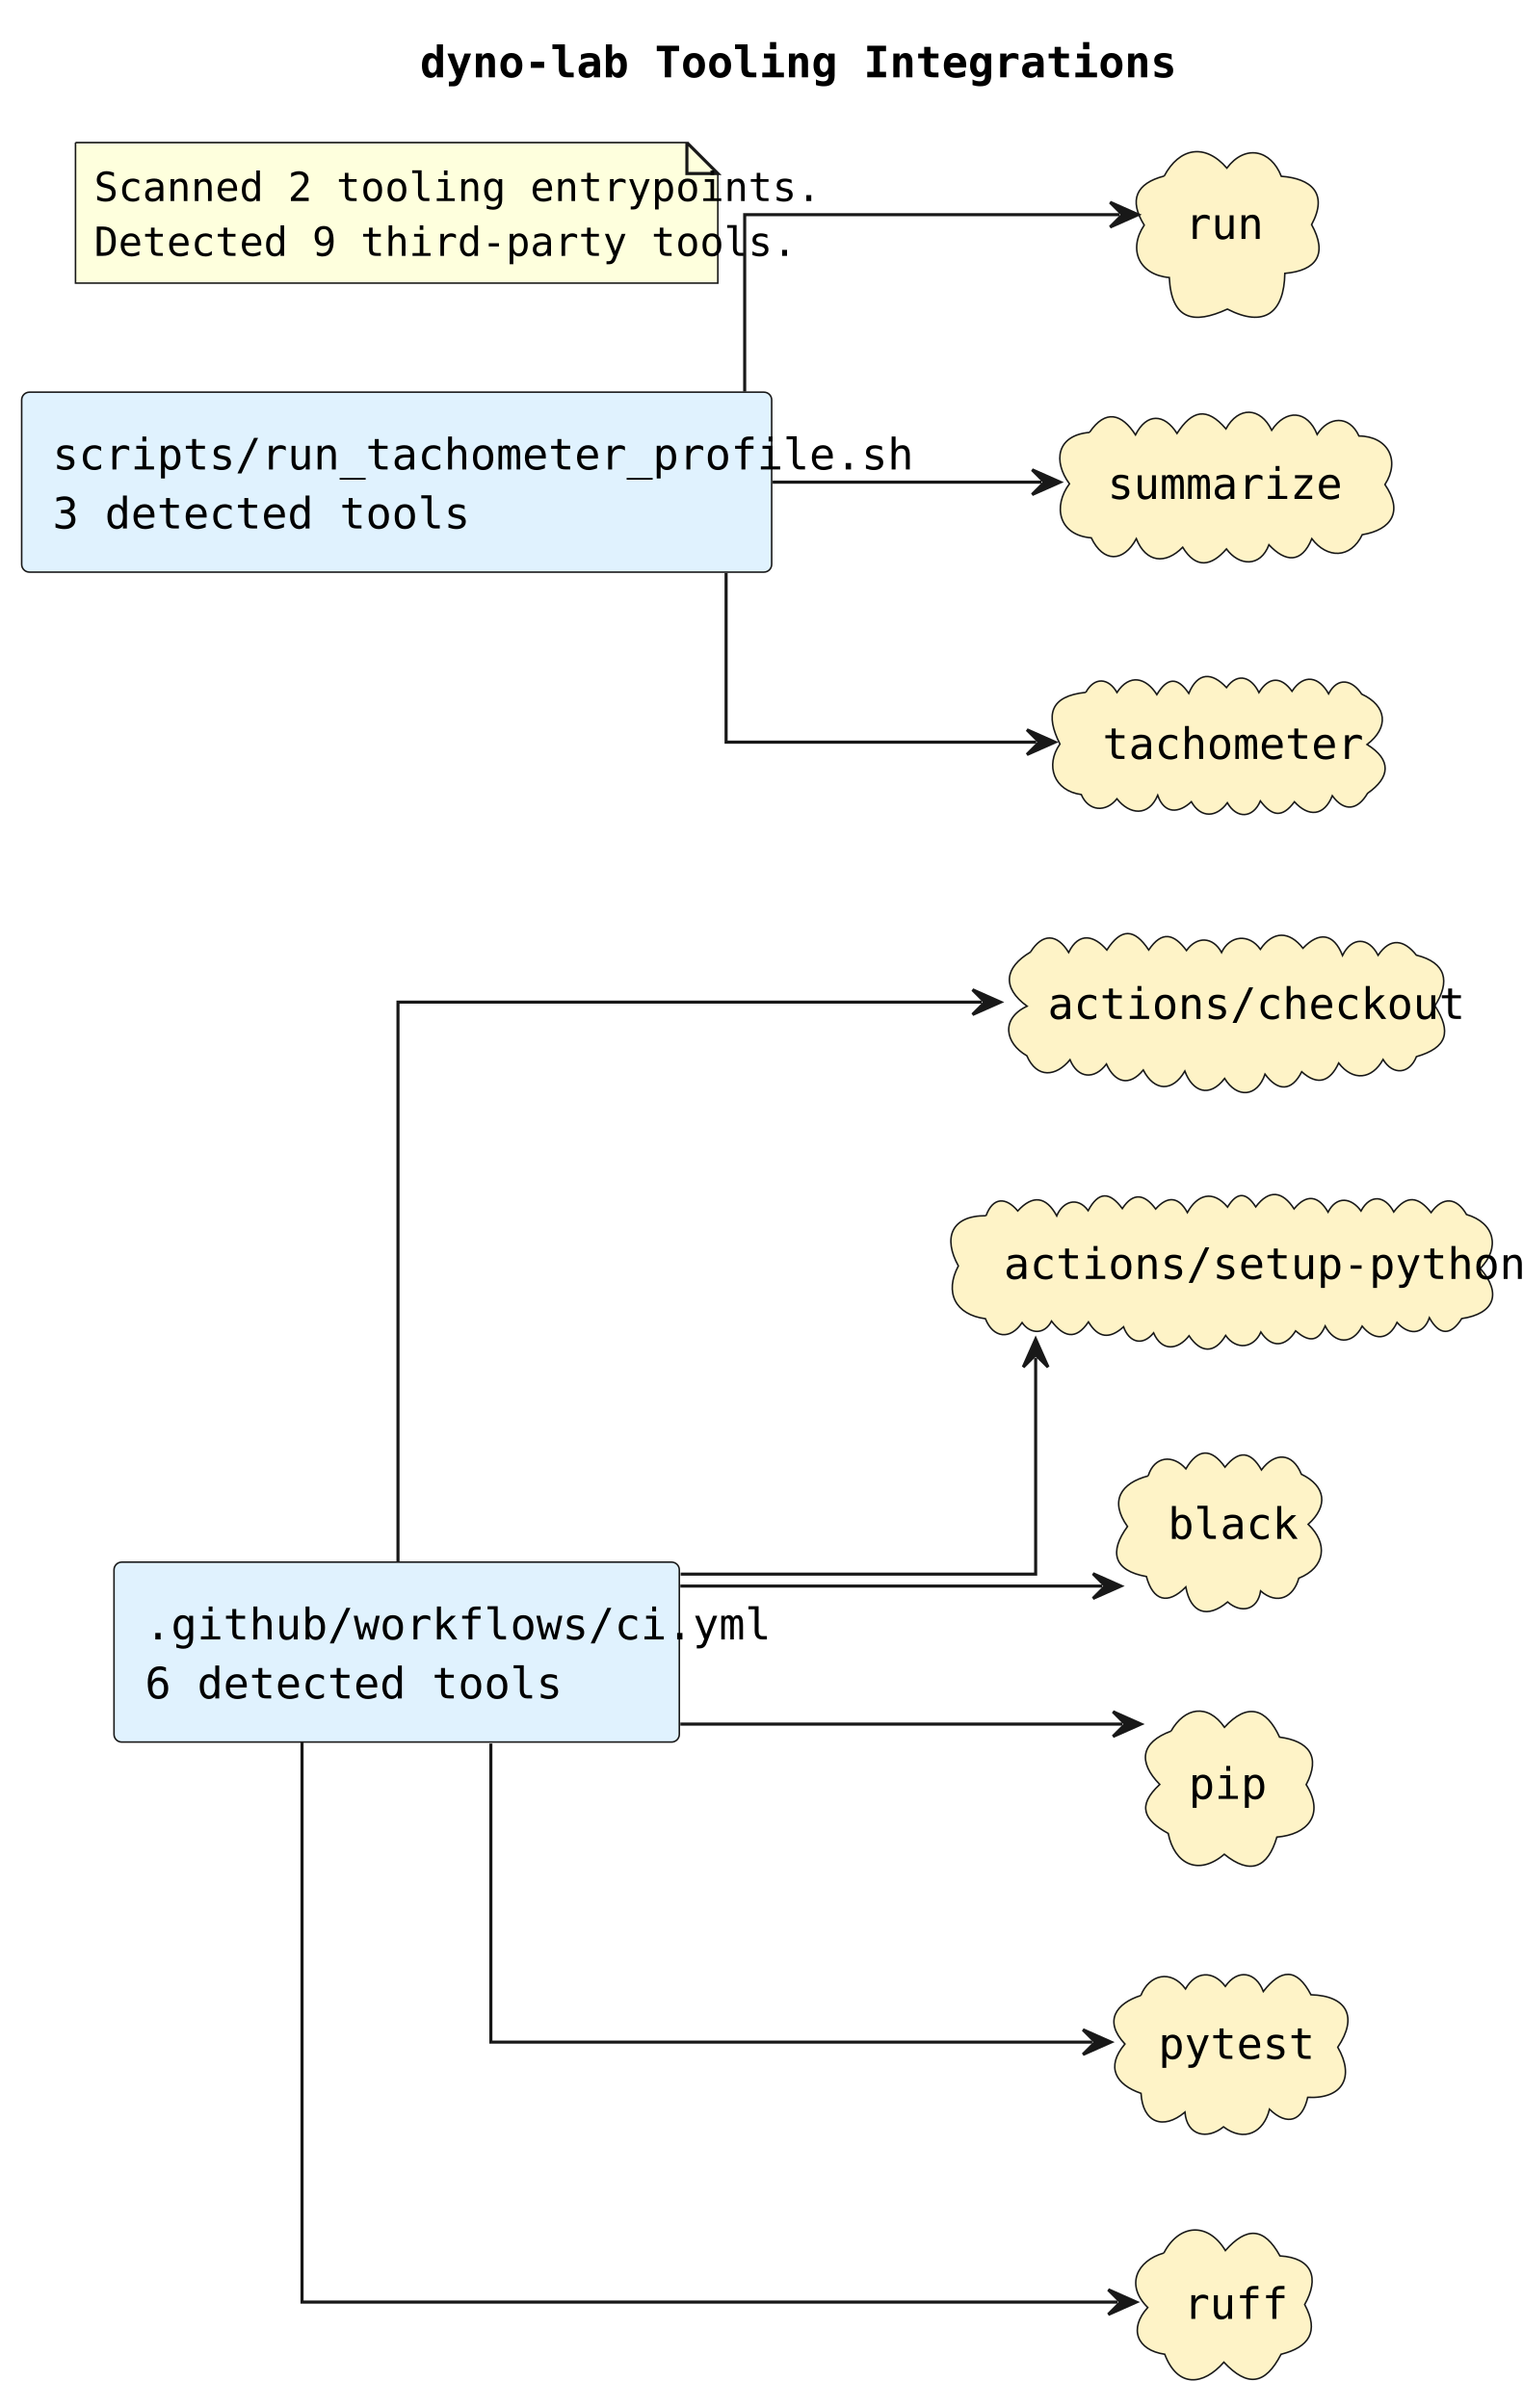
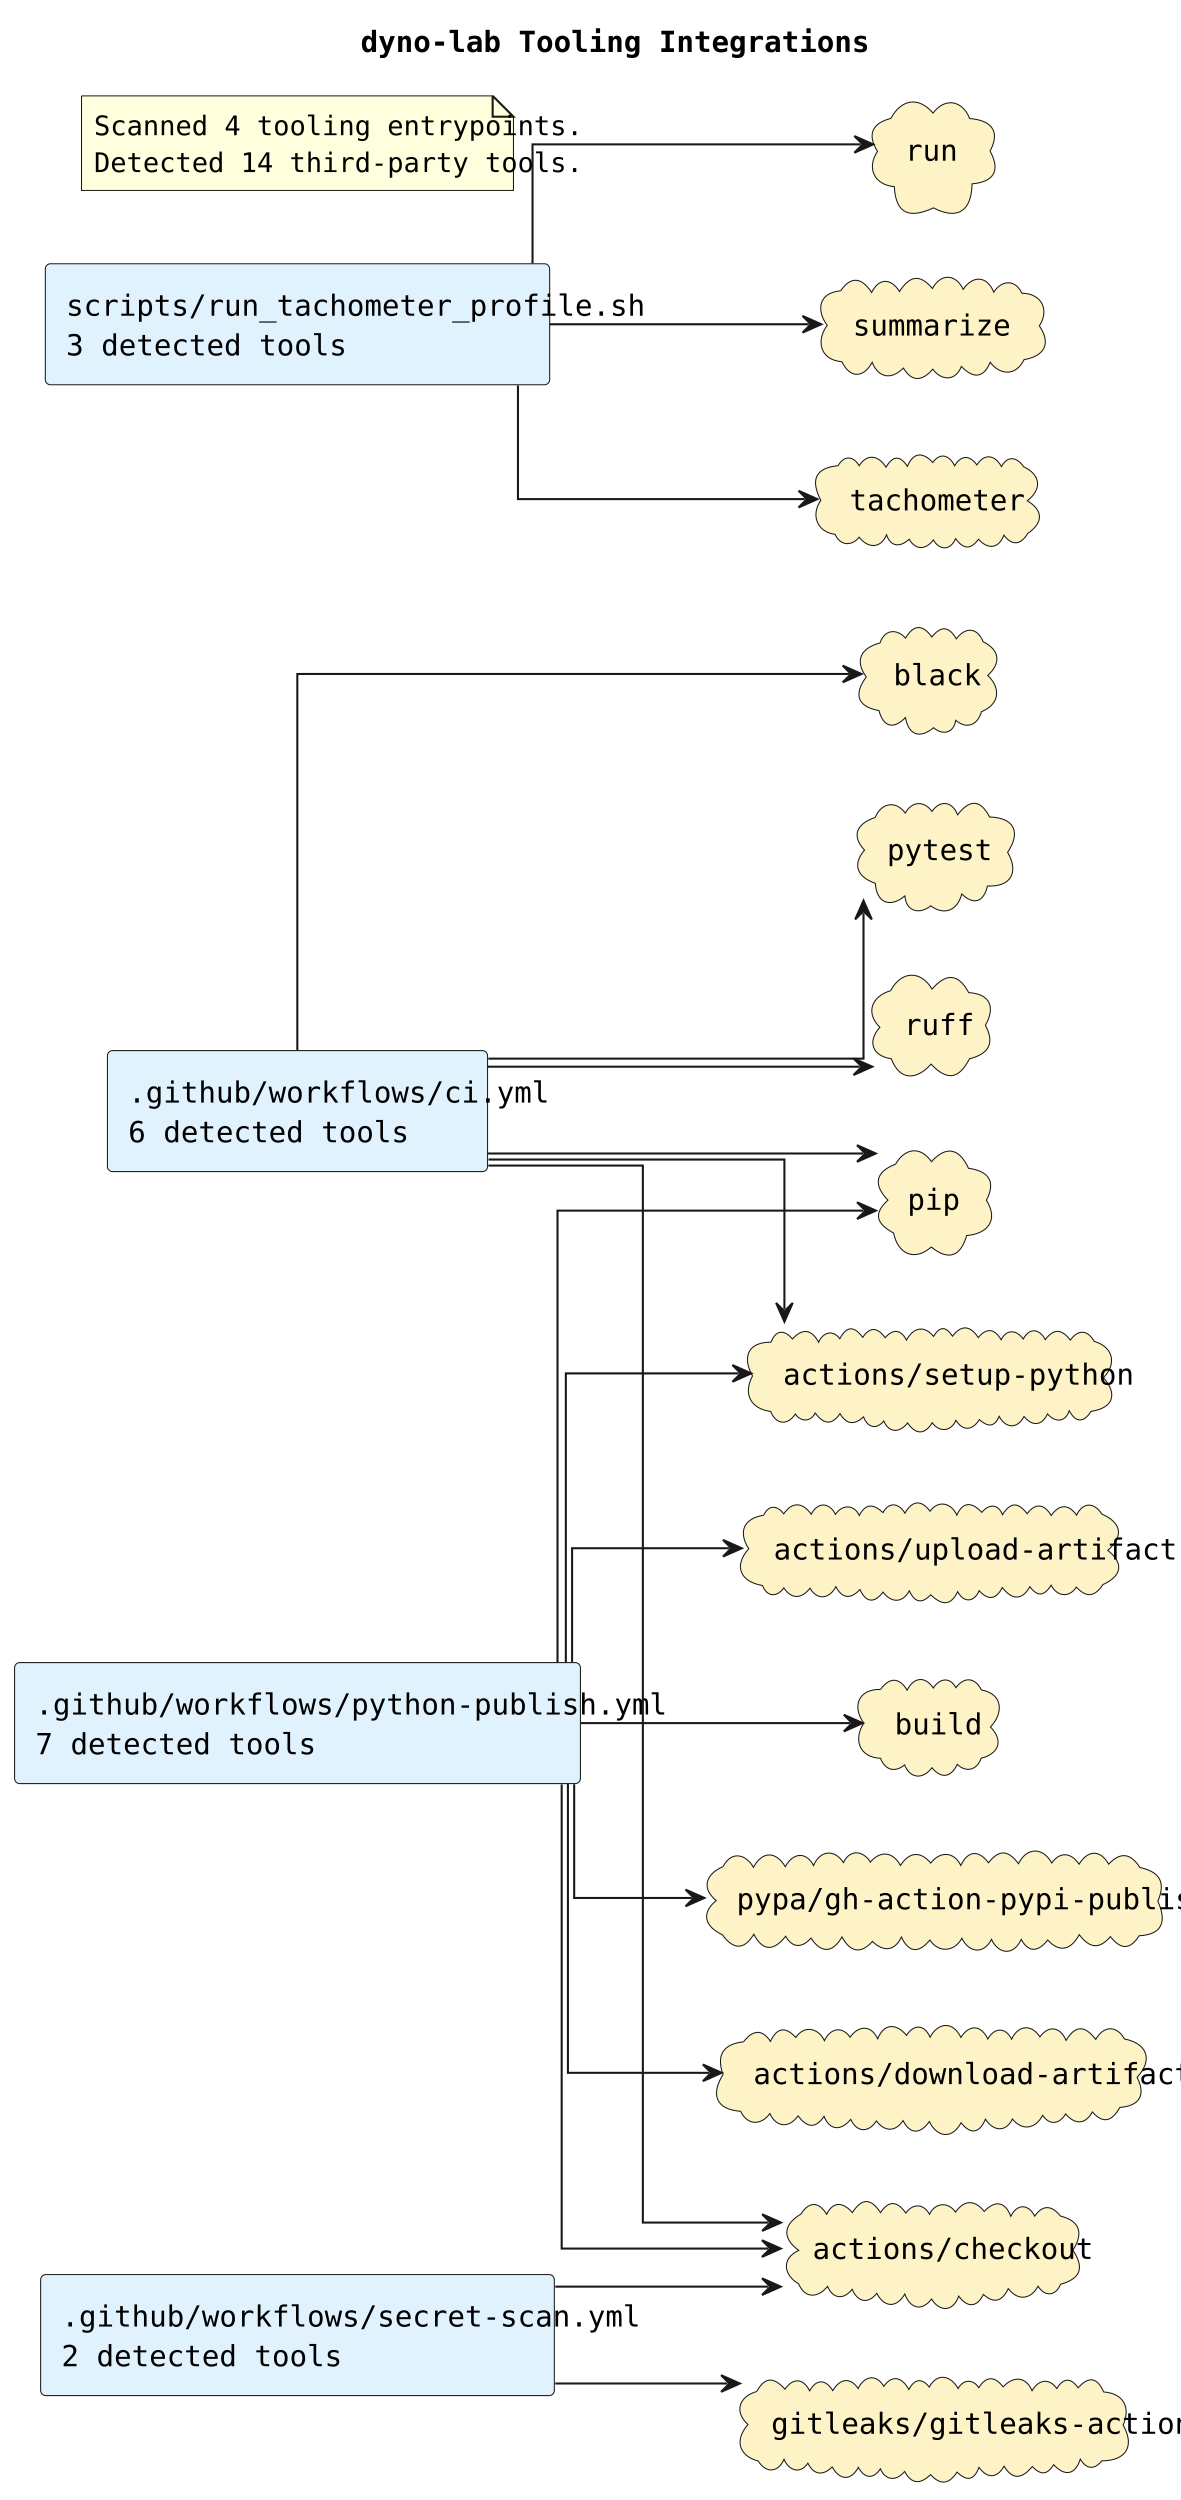
- <svg xmlns="http://www.w3.org/2000/svg" contentStyleType="text/css" data-diagram-type="DESCRIPTION" height="778px" preserveAspectRatio="none" style="width:492px;height:778px;background:#FFFFFF;" version="1.1" viewBox="0 0 492 778" width="492px" zoomAndPan="magnify">
+ <svg xmlns="http://www.w3.org/2000/svg" contentStyleType="text/css" data-diagram-type="DESCRIPTION" height="1201px" preserveAspectRatio="none" style="width:567px;height:1201px;background:#FFFFFF;" version="1.1" viewBox="0 0 567 1201" width="567px" zoomAndPan="magnify">
  <defs />
  <g>
    <g class="title" data-source-line="1">
-       <text fill="#000000" font-family="Monospace" font-size="14" font-weight="bold" lengthAdjust="spacing" textLength="206.846" x="135.702" y="24.966">dyno-lab Tooling Integrations</text>
+       <text fill="#000000" font-family="Monospace" font-size="14" font-weight="bold" lengthAdjust="spacing" textLength="206.846" x="173.239" y="24.966">dyno-lab Tooling Integrations</text>
    </g>
    <g class="entity" data-qualified-name="source_github_workflows_ci_yml" data-source-line="7" id="ent0002">
-       <rect fill="#E0F2FE" height="58.136" rx="2.5" ry="2.5" style="stroke:#181818;stroke-width:0.5;" width="182.623" x="36.83" y="504.708" />
-       <text fill="#000000" font-family="Monospace" font-size="14" lengthAdjust="spacing" textLength="162.623" x="46.83" y="529.674">.github/workflows/ci.yml</text>
-       <text fill="#000000" font-family="Monospace" font-size="14" lengthAdjust="spacing" textLength="105.336" x="46.83" y="548.742">6 detected tools</text>
+       <rect fill="#E0F2FE" height="58.136" rx="2.5" ry="2.5" style="stroke:#181818;stroke-width:0.5;" width="182.623" x="51.6" y="504.708" />
+       <text fill="#000000" font-family="Monospace" font-size="14" lengthAdjust="spacing" textLength="162.623" x="61.6" y="529.674">.github/workflows/ci.yml</text>
+       <text fill="#000000" font-family="Monospace" font-size="14" lengthAdjust="spacing" textLength="105.336" x="61.6" y="548.742">6 detected tools</text>
    </g>
-     <g class="entity" data-qualified-name="source_scripts_run_tachometer_profile_sh" data-source-line="8" id="ent0003">
-       <rect fill="#E0F2FE" height="58.136" rx="2.5" ry="2.5" style="stroke:#181818;stroke-width:0.5;" width="242.291" x="7" y="126.708" />
-       <text fill="#000000" font-family="Monospace" font-size="14" lengthAdjust="spacing" textLength="222.291" x="17" y="151.674">scripts/run_tachometer_profile.sh</text>
-       <text fill="#000000" font-family="Monospace" font-size="14" lengthAdjust="spacing" textLength="105.336" x="17" y="170.742">3 detected tools</text>
+     <g class="entity" data-qualified-name="source_github_workflows_python_publish_yml" data-source-line="8" id="ent0003">
+       <rect fill="#E0F2FE" height="58.136" rx="2.5" ry="2.5" style="stroke:#181818;stroke-width:0.5;" width="271.831" x="7" y="798.708" />
+       <text fill="#000000" font-family="Monospace" font-size="14" lengthAdjust="spacing" textLength="251.831" x="17" y="823.674">.github/workflows/python-publish.yml</text>
+       <text fill="#000000" font-family="Monospace" font-size="14" lengthAdjust="spacing" textLength="105.336" x="17" y="842.742">7 detected tools</text>
    </g>
-     <g class="entity" data-qualified-name="tool_actions_checkout" data-source-line="9" id="ent0004">
-       <path d="M332.902,307.604 C336.754,301.445 341.497,301.585 345.226,307.726 C348.532,300.963 353.533,302.212 357.572,306.939 C362.192,299.791 366.453,299.916 371.094,306.919 C375.369,300.636 379.201,301.624 383.297,307.104 C386.629,302.419 391.842,302.572 394.623,307.738 C397.321,302.08 403.587,301.589 407.164,306.716 C411.244,300.679 416.542,300.738 420.915,306.37 C426.09,300.935 430.851,301.435 433.702,308.709 C436.673,302.584 442.153,302.669 445.192,308.644 C449.16,302.811 453.544,303.568 457.554,308.597 C467.236,311.007 468.546,317.167 463.548,324.955 C468.993,333.412 467.528,338.515 457.585,341.389 C455.337,347.06 449.977,347.531 446.801,342.307 C443.214,348.817 437.052,349.407 432.461,343.464 C429.728,349.366 425.757,350.981 420.527,346.271 C417.246,352.775 412.75,352.599 408.67,347.057 C406.142,354.497 399.624,354.963 395.616,348.441 C390.713,354.839 385.254,352.763 382.767,346.07 C378.831,352.848 372.909,352.692 369.338,345.713 C364.803,351.231 360.115,349.753 357.442,343.786 C353.564,348.903 348.205,348.525 345.661,342.39 C341.2,347.853 334.979,348.589 331.717,341.099 C324.619,337.047 323.218,329.064 331.799,325.093 C323.556,319.065 324.503,312.582 332.902,307.604" fill="#FEF3C7" style="stroke:#181818;stroke-width:0.5;" />
-       <text fill="#000000" font-family="Monospace" font-size="14" lengthAdjust="spacing" textLength="111.916" x="338.47" y="329.204">actions/checkout</text>
+     <g class="entity" data-qualified-name="source_github_workflows_secret_scan_yml" data-source-line="9" id="ent0004">
+       <rect fill="#E0F2FE" height="58.136" rx="2.5" ry="2.5" style="stroke:#181818;stroke-width:0.5;" width="246.785" x="19.52" y="1092.708" />
+       <text fill="#000000" font-family="Monospace" font-size="14" lengthAdjust="spacing" textLength="226.785" x="29.52" y="1117.674">.github/workflows/secret-scan.yml</text>
+       <text fill="#000000" font-family="Monospace" font-size="14" lengthAdjust="spacing" textLength="105.336" x="29.52" y="1136.742">2 detected tools</text>
    </g>
-     <g class="entity" data-qualified-name="tool_actions_setup_python" data-source-line="10" id="ent0005">
-       <path d="M318.539,392.789 C320.752,386.734 324.965,386.672 328.784,391.24 C333.648,385.91 337.987,386.559 341.38,392.836 C343.276,388.246 348.074,386.392 351.53,391.14 C354.889,384.847 358.497,384.954 362.565,390.478 C366.145,384.991 369.883,385.889 373.333,390.615 C377.171,386.274 380.81,386.602 383.586,391.762 C386.761,385.957 391.818,384.305 396.56,389.994 C399.606,385.023 402.544,385.081 405.665,389.924 C409.998,384.181 414.326,384.822 418.055,390.575 C422.098,385.637 425.967,386.301 429.029,391.624 C431.797,386.251 436.56,386.928 439.67,391.25 C442.72,385.606 447.522,386.321 450.252,391.561 C454.477,385.919 458.277,386.602 462.314,391.771 C466.105,386.501 470.557,386.814 473.758,392.394 C482.903,395.096 484.734,403.119 478.214,409.825 C485.249,417.921 482.802,424.459 472.211,426.023 C468.729,431.613 464.951,431.541 461.767,425.75 C459.722,431.625 454.783,431.249 451.316,427.255 C448.569,433.118 443.941,433.269 440.044,428.472 C436.923,434.588 431.173,434.323 428.104,428.42 C425.68,433.986 422.452,433.365 418.553,429.997 C415.399,435.13 410.839,435.766 407.327,430.379 C404.952,435.761 399.292,436.235 395.943,431.472 C392.362,437.496 387.818,437.169 384.131,431.58 C380.556,436.159 375.363,436.848 372.667,430.646 C369.017,435.13 364.712,433.619 362.965,428.686 C358.513,432.716 354.782,432.38 351.628,427.105 C347.492,433.214 343.578,431.91 339.698,426.831 C337.471,431.257 332.842,431.123 330.189,427.323 C326.415,432.999 320.835,432.385 318.336,426.063 C308.599,424.777 305.029,417.61 309.601,408.999 C304.639,400.083 307.167,392.698 318.539,392.789" fill="#FEF3C7" style="stroke:#181818;stroke-width:0.5;" />
-       <text fill="#000000" font-family="Monospace" font-size="14" lengthAdjust="spacing" textLength="140.28" x="324.29" y="413.204">actions/setup-python</text>
+     <g class="entity" data-qualified-name="source_scripts_run_tachometer_profile_sh" data-source-line="10" id="ent0005">
+       <rect fill="#E0F2FE" height="58.136" rx="2.5" ry="2.5" style="stroke:#181818;stroke-width:0.5;" width="242.291" x="21.77" y="126.708" />
+       <text fill="#000000" font-family="Monospace" font-size="14" lengthAdjust="spacing" textLength="222.291" x="31.77" y="151.674">scripts/run_tachometer_profile.sh</text>
+       <text fill="#000000" font-family="Monospace" font-size="14" lengthAdjust="spacing" textLength="105.336" x="31.77" y="170.742">3 detected tools</text>
    </g>
-     <g class="entity" data-qualified-name="tool_black" data-source-line="11" id="ent0006">
-       <path d="M370.911,476.853 C372.933,470.359 378.978,469.839 383.107,474.561 C386.978,467.936 391.305,467.791 395.732,474.014 C400.142,468.519 403.992,468.736 407.516,474.909 C411.761,469.15 417.554,469.194 420.409,476.302 C428.402,480.163 429.123,486.665 422.6,492.491 C429.112,498.608 428.231,506.419 419.582,509.909 C417.855,516.146 412.596,518.65 407.245,514.025 C406.249,520.283 400.937,521.389 396.584,517.581 C390.039,523.067 384.623,521.19 383.071,512.74 C377.276,518.641 372.473,517.253 370.344,509.358 C359.724,507.483 358.238,501.366 364.235,493.206 C358.318,484.88 362.111,479.171 370.911,476.853" fill="#FEF3C7" style="stroke:#181818;stroke-width:0.5;" />
-       <text fill="#000000" font-family="Monospace" font-size="14" lengthAdjust="spacing" textLength="34.272" x="377.29" y="497.204">black</text>
+     <g class="entity" data-qualified-name="tool_actions_checkout" data-source-line="11" id="ent0006">
+       <path d="M384.802,1063.604 C388.654,1057.445 393.397,1057.585 397.126,1063.726 C400.432,1056.963 405.433,1058.212 409.472,1062.939 C414.092,1055.791 418.353,1055.916 422.994,1062.919 C427.269,1056.636 431.101,1057.624 435.197,1063.104 C438.529,1058.419 443.742,1058.572 446.523,1063.738 C449.221,1058.081 455.487,1057.589 459.065,1062.716 C463.144,1056.679 468.442,1056.738 472.815,1062.37 C477.99,1056.935 482.751,1057.435 485.602,1064.708 C488.573,1058.584 494.053,1058.669 497.091,1064.644 C501.06,1058.811 505.444,1059.568 509.454,1064.597 C519.136,1067.007 520.446,1073.167 515.448,1080.955 C520.893,1089.412 519.428,1094.515 509.485,1097.389 C507.237,1103.06 501.877,1103.531 498.701,1098.307 C495.114,1104.818 488.952,1105.407 484.361,1099.464 C481.628,1105.366 477.657,1106.982 472.427,1102.271 C469.146,1108.775 464.65,1108.599 460.57,1103.057 C458.042,1110.496 451.524,1110.963 447.516,1104.441 C442.613,1110.839 437.154,1108.763 434.666,1102.07 C430.731,1108.848 424.809,1108.692 421.238,1101.713 C416.703,1107.232 412.015,1105.753 409.341,1099.785 C405.464,1104.903 400.105,1104.525 397.561,1098.39 C393.101,1103.853 386.879,1104.589 383.617,1097.099 C376.519,1093.047 375.118,1085.064 383.699,1081.093 C375.456,1075.064 376.404,1068.582 384.802,1063.604" fill="#FEF3C7" style="stroke:#181818;stroke-width:0.5;" />
+       <text fill="#000000" font-family="Monospace" font-size="14" lengthAdjust="spacing" textLength="111.916" x="390.37" y="1085.204">actions/checkout</text>
    </g>
-     <g class="entity" data-qualified-name="tool_pip" data-source-line="12" id="ent0007">
-       <path d="M378.301,559.307 C382.646,551.679 390.111,550.216 395.565,558.069 C402.973,549.955 409.082,551.902 413.37,561.249 C422.742,562.501 426.802,567.394 421.967,576.601 C428.058,586.328 422.384,592.752 412.496,593.55 C409.586,603.525 403.895,605.893 395.513,599.087 C387.197,606.2 379.383,602.297 377.395,592.362 C369.582,588.083 367.15,583.461 374.659,576.534 C367.591,569.316 368.476,562.953 378.301,559.307" fill="#FEF3C7" style="stroke:#181818;stroke-width:0.5;" />
-       <text fill="#000000" font-family="Monospace" font-size="14" lengthAdjust="spacing" textLength="20.832" x="384.01" y="581.204">pip</text>
+     <g class="entity" data-qualified-name="tool_actions_download_artifact" data-source-line="12" id="ent0007">
+       <path d="M357.185,980.92 C361.135,975.625 365.953,974.166 370.104,980.7 C373.291,973.995 377.211,973.361 382.305,978.781 C386.513,972.595 393.211,974.37 396.059,980.321 C398.657,974.711 404.249,972.861 408.378,978.669 C412.362,973.058 418.387,972.536 421.659,979.427 C424.722,971.628 430.874,972.123 435.505,977.819 C439.01,972.141 444.181,972.59 446.795,978.674 C450.663,971.491 457.826,970.811 461.603,978.763 C465.763,972.389 471.178,972.674 474.564,979.522 C477.652,973.985 483.005,973.683 485.988,979.626 C489.072,972.939 495.425,972.125 499.58,978.513 C503.947,972.565 509.444,973.855 512.148,980.212 C516.746,972.554 521.312,973.14 526.393,979.729 C529.993,973.281 536.362,972.655 540.173,979.511 C551.147,981.698 554.057,989.546 546.258,997.933 C550.634,1006.573 547.4,1011.651 537.99,1012.425 C534.454,1018.595 530.324,1020.862 524.763,1014.576 C521.289,1020.889 516.258,1020.632 511.943,1015.519 C509.15,1020.368 504.27,1021.265 500.863,1016.203 C497.569,1022.645 491.19,1023.926 486.369,1017.991 C482.953,1024.889 476.885,1023.518 473.412,1018.051 C470.582,1024.807 466.387,1025.658 461.698,1019.774 C457.343,1027.919 450.208,1026.858 446.436,1019.21 C442.388,1025.031 437.407,1025.787 433.837,1018.743 C430.037,1024.398 424.949,1024.048 421.003,1018.916 C417.322,1024.654 411.619,1024.542 408.697,1018.146 C404.265,1023.469 398.901,1023.923 395.852,1016.727 C391.544,1023.105 387.441,1021.825 383.38,1016.465 C379.128,1022.457 373.04,1022.179 369.837,1015.356 C365.698,1021.152 358.969,1021.112 355.806,1014.271 C343.718,1013.368 341.435,1006.103 347.351,996.59 C344.011,987.378 347.396,981.892 357.185,980.92" fill="#FEF3C7" style="stroke:#181818;stroke-width:0.5;" />
+       <text fill="#000000" font-family="Monospace" font-size="14" lengthAdjust="spacing" textLength="168.811" x="361.92" y="1001.204">actions/download-artifact</text>
    </g>
-     <g class="entity" data-qualified-name="tool_pytest" data-source-line="13" id="ent0008">
-       <path d="M368.549,644.723 C371.264,637.845 378.322,636.241 382.987,642.596 C386.216,636.806 391.904,636.565 395.842,641.767 C399.869,635.997 405.73,637.077 408.119,643.426 C413.807,636.082 418.926,635.697 423.504,644.484 C435.288,644.815 438.722,651.734 432.161,661.434 C437.685,671.005 433.835,678.185 422.459,677.636 C420.753,685.277 415.929,687.086 410.108,681.468 C408.281,689.068 401.925,692.192 395.257,687.162 C390.072,691.384 383.432,690.144 382.795,682.419 C375.697,688.378 369.133,685.722 368.611,676.34 C360.503,673.546 357.068,667.894 363.407,660.388 C356.408,652.929 360.581,647.269 368.549,644.723" fill="#FEF3C7" style="stroke:#181818;stroke-width:0.5;" />
-       <text fill="#000000" font-family="Monospace" font-size="14" lengthAdjust="spacing" textLength="40.46" x="374.2" y="665.204">pytest</text>
+     <g class="entity" data-qualified-name="tool_actions_setup_python" data-source-line="13" id="ent0008">
+       <path d="M370.439,644.789 C372.652,638.734 376.865,638.672 380.684,643.24 C385.548,637.91 389.887,638.559 393.28,644.836 C395.176,640.246 399.974,638.392 403.43,643.14 C406.789,636.847 410.397,636.954 414.465,642.478 C418.045,636.991 421.783,637.889 425.233,642.615 C429.071,638.274 432.71,638.602 435.486,643.762 C438.661,637.957 443.718,636.304 448.46,641.994 C451.506,637.023 454.444,637.081 457.565,641.924 C461.898,636.181 466.226,636.822 469.955,642.575 C473.998,637.637 477.867,638.301 480.929,643.624 C483.697,638.251 488.461,638.928 491.57,643.25 C494.62,637.606 499.422,638.321 502.152,643.561 C506.377,637.919 510.177,638.602 514.214,643.771 C518.005,638.501 522.457,638.814 525.658,644.394 C534.803,647.096 536.634,655.119 530.114,661.825 C537.149,669.921 534.702,676.459 524.111,678.023 C520.629,683.614 516.851,683.541 513.667,677.75 C511.622,683.625 506.683,683.249 503.216,679.255 C500.469,685.118 495.841,685.269 491.944,680.472 C488.823,686.588 483.073,686.323 480.004,680.42 C477.58,685.986 474.352,685.365 470.453,681.997 C467.299,687.13 462.738,687.766 459.227,682.379 C456.852,687.761 451.192,688.235 447.843,683.472 C444.262,689.496 439.718,689.169 436.031,683.58 C432.456,688.159 427.264,688.847 424.567,682.646 C420.917,687.13 416.612,685.619 414.865,680.686 C410.413,684.716 406.682,684.38 403.528,679.105 C399.392,685.213 395.478,683.91 391.598,678.831 C389.371,683.256 384.742,683.123 382.089,679.323 C378.315,684.999 372.735,684.385 370.236,678.063 C360.499,676.777 356.929,669.61 361.501,660.999 C356.538,652.083 359.067,644.698 370.439,644.789" fill="#FEF3C7" style="stroke:#181818;stroke-width:0.5;" />
+       <text fill="#000000" font-family="Monospace" font-size="14" lengthAdjust="spacing" textLength="140.28" x="376.19" y="665.204">actions/setup-python</text>
    </g>
-     <g class="entity" data-qualified-name="tool_ruff" data-source-line="14" id="ent0009">
-       <path d="M375.983,727.925 C380.853,718.526 390.236,717.794 395.856,727.13 C402.665,719.437 408.346,719.471 413.485,728.854 C424.041,729.503 426.292,736.097 421.476,744.564 C426.253,753.394 422.85,758.359 413.844,760.647 C408.701,770.602 403.011,771.306 395.373,763.199 C388.724,770.788 380.438,771.587 376.272,760.64 C367.268,759.332 364.546,752.374 370.789,745.532 C363.469,738.301 367.235,730.416 375.983,727.925" fill="#FEF3C7" style="stroke:#181818;stroke-width:0.5;" />
-       <text fill="#000000" font-family="Monospace" font-size="14" lengthAdjust="spacing" textLength="24.066" x="382.4" y="749.204">ruff</text>
+     <g class="entity" data-qualified-name="tool_actions_upload_artifact" data-source-line="14" id="ent0009">
+       <path d="M366.879,727.926 C369.321,722.657 373.442,723.195 376.537,727.249 C380.626,721.098 385.82,721.821 389.705,727.476 C392.671,721.497 398.407,721.542 401.344,727.504 C404.445,722.825 410.167,722.471 412.798,728.031 C415.948,721.956 419.78,722.523 424.173,726.643 C427.22,721.137 431.977,722.227 434.735,726.942 C438.139,720.924 442.438,720.19 446.788,725.976 C450.981,720.312 457.144,722.154 459.665,727.869 C462.77,720.836 467.289,721.864 471.697,726.529 C474.922,722.529 479.442,722.196 481.584,727.659 C485.486,721.524 489.082,721.482 493.44,727.203 C497.392,721.731 501.836,722.554 504.986,728.047 C508.785,722.638 513.217,722.328 517.184,727.858 C520.292,721.467 525.678,721.628 529.309,727.333 C538.679,731.482 540.061,737.792 532.188,744.785 C540.221,751.287 538.733,757.154 529.841,761.241 C525.923,767.105 522.086,767.765 517.08,762.489 C513.474,767.83 507.749,766.917 504.976,761.548 C501.785,766.529 498.643,767.431 494.739,762.267 C490.78,769.358 485.823,768.297 481.502,762.643 C478.604,768.405 474.765,769.024 470.399,764.179 C467.997,769.797 463.008,770.143 460.077,764.671 C456.465,772.03 452.099,770.872 447.11,766.148 C442.604,770.8 439.461,769.708 436.816,764.253 C433.448,770.339 428.117,770.022 424.213,764.854 C420.063,770.35 415.981,769.964 413.133,763.635 C408.685,768.221 404.767,768.223 401.557,762.274 C398.519,767.951 392.817,769.181 389.106,762.979 C385.156,768.083 380.334,768.501 376.532,762.806 C373.382,767.469 368.34,767.226 366.314,761.681 C355.824,759.947 352.137,752.516 359.693,744.018 C354.52,735.912 357.24,729.416 366.879,727.926" fill="#FEF3C7" style="stroke:#181818;stroke-width:0.5;" />
+       <text fill="#000000" font-family="Monospace" font-size="14" lengthAdjust="spacing" textLength="149.337" x="371.66" y="749.204">actions/upload-artifact</text>
    </g>
-     <g class="entity" data-qualified-name="tool_run" data-source-line="15" id="ent0010">
-       <path d="M376.1,56.871 C380.972,47.729 389.275,46.13 396.335,54.314 C402.199,46.55 410.524,48.288 413.923,56.953 C423.512,57.661 429.202,62.414 423.714,72.574 C428.949,82.02 425.447,87.44 415.073,88.323 C414.835,101.047 408.503,106.042 396.51,99.871 C385.603,104.904 378.441,103.418 377.74,89.67 C368.079,88.836 364.291,80.744 369.644,72.733 C364.589,64.606 367.005,59.238 376.1,56.871" fill="#FEF3C7" style="stroke:#181818;stroke-width:0.5;" />
-       <text fill="#000000" font-family="Monospace" font-size="14" lengthAdjust="spacing" textLength="23.086" x="382.89" y="77.204">run</text>
+     <g class="entity" data-qualified-name="tool_black" data-source-line="15" id="ent0010">
+       <path d="M422.811,308.853 C424.833,302.359 430.877,301.839 435.007,306.561 C438.878,299.936 443.205,299.791 447.632,306.014 C452.042,300.519 455.892,300.736 459.416,306.909 C463.661,301.15 469.454,301.194 472.309,308.302 C480.302,312.163 481.023,318.665 474.5,324.491 C481.012,330.608 480.131,338.419 471.482,341.909 C469.755,348.146 464.496,350.651 459.145,346.025 C458.149,352.283 452.837,353.389 448.484,349.581 C441.939,355.067 436.524,353.19 434.971,344.74 C429.176,350.641 424.373,349.253 422.244,341.358 C411.623,339.483 410.138,333.366 416.135,325.206 C410.218,316.88 414.011,311.171 422.811,308.853" fill="#FEF3C7" style="stroke:#181818;stroke-width:0.5;" />
+       <text fill="#000000" font-family="Monospace" font-size="14" lengthAdjust="spacing" textLength="34.272" x="429.19" y="329.204">black</text>
    </g>
-     <g class="entity" data-qualified-name="tool_summarize" data-source-line="16" id="ent0011">
-       <path d="M351.966,139.708 C357.161,132.088 362.398,133.662 366.825,140.496 C370.442,133.345 376.149,133.579 380.23,140.039 C385.064,132.575 389.831,131.305 396.036,138.567 C400.097,131.2 407.197,131.466 410.821,139.001 C415.405,132.141 422.296,132.418 425.512,140.359 C429.149,134.545 435.849,133.982 439.012,140.863 C448.379,140.934 452.489,148.751 447.399,156.551 C453.344,165.164 449.671,171.167 440.076,172.759 C436.294,180.611 428.704,180.518 423.786,174.052 C420.48,182.169 415.198,181.66 409.94,176.017 C407.147,183.397 400.264,182.885 396.205,177.366 C391.376,182.943 386.406,183.922 382.068,176.818 C376.51,182.486 370.189,181.795 367.092,174.066 C362.902,181.786 356.412,181.826 352.538,173.775 C341.978,172.92 340.045,163.618 345.487,156.304 C340.173,149.121 341.239,140.63 351.966,139.708" fill="#FEF3C7" style="stroke:#181818;stroke-width:0.5;" />
-       <text fill="#000000" font-family="Monospace" font-size="14" lengthAdjust="spacing" textLength="73.262" x="357.8" y="161.204">summarize</text>
+     <g class="entity" data-qualified-name="tool_build" data-source-line="16" id="ent0011">
+       <path d="M423.028,811.598 C427.175,805.764 431.967,805.605 435.782,811.946 C438.865,805.802 444.295,804.882 448.354,810.94 C451.163,806.42 456.245,805.232 459.223,810.759 C463.243,805.337 468.428,805.796 471.454,811.821 C482.323,813.944 481.873,823.351 475.826,829.628 C482.279,836.35 479.841,842.442 471.322,844.687 C469.488,850.254 464.2,851.801 459.884,847.592 C456.868,853.9 452.279,854.717 447.686,849.222 C443.646,854.762 437.319,854.797 434.567,847.866 C429.814,851.781 425.146,850.264 422.995,844.691 C412.676,844.271 409.901,835.509 414.976,827.787 C409.193,819.833 412.295,811.336 423.028,811.598" fill="#FEF3C7" style="stroke:#181818;stroke-width:0.5;" />
+       <text fill="#000000" font-family="Monospace" font-size="14" lengthAdjust="spacing" textLength="33.096" x="429.78" y="833.204">build</text>
    </g>
-     <g class="entity" data-qualified-name="tool_tachometer" data-source-line="17" id="ent0012">
-       <path d="M350.777,223.691 C353.551,218.617 358.106,218.977 360.837,223.734 C364.918,217.509 370.266,218.935 373.723,224.421 C377.041,218.934 380.296,218.508 384.038,224.024 C386.929,217.119 391.482,217.081 396.216,222.149 C400.031,216.911 404.422,219.011 406.703,223.76 C409.836,218.631 413.865,218.416 417.386,223.347 C421.227,217.506 426.131,218.628 429.198,224.152 C432.266,218.449 436.907,219.748 439.882,224.25 C448.111,228.061 448.792,235.075 441.63,240.537 C449.65,245.501 449.131,251.182 441.798,256.31 C438.616,261.712 434.329,262.453 430.401,257.1 C427.743,263.765 422.682,264.024 418.168,259.05 C414.202,264.434 410.885,263.698 407.167,258.785 C404.759,264.473 399.495,264.615 396.492,259.367 C393.082,264.103 387.985,264.52 384.869,259.033 C380.845,262.812 376.135,263.092 374.003,256.959 C371.003,263.978 364.866,263.217 360.827,258.086 C357.283,262.564 351.657,262.2 349.305,256.709 C340.498,255.56 337.543,247.314 342.419,240.391 C337.702,230.988 339.122,224.899 350.777,223.691" fill="#FEF3C7" style="stroke:#181818;stroke-width:0.5;" />
-       <text fill="#000000" font-family="Monospace" font-size="14" lengthAdjust="spacing" textLength="76.468" x="356.2" y="245.204">tachometer</text>
+     <g class="entity" data-qualified-name="tool_gitleaks_gitleaks_action" data-source-line="17" id="ent0012">
+       <path d="M363.487,1148.893 C367.627,1141.514 371.857,1142.007 377.096,1147.754 C381.007,1142.209 385.839,1142.405 388.963,1148.554 C392.219,1142.695 396.702,1142.979 400.073,1148.442 C403.225,1143.089 408.17,1141.435 412.251,1147.446 C414.936,1141.666 420.821,1139.968 424.557,1146.387 C428.946,1140.241 433.668,1142.489 436.609,1147.897 C439.175,1143.028 442.721,1142.032 446.422,1146.733 C450.455,1139.405 456.943,1141.464 460.288,1147.449 C462.738,1143.041 467.397,1142.736 470.203,1147.044 C473.756,1141.319 477.975,1141.452 481.889,1146.659 C486.635,1141.589 492.666,1141.301 495.807,1148.483 C498.805,1143.353 503.789,1142.067 507.701,1147.449 C510.831,1142.261 514.439,1142.094 517.924,1147.095 C523.151,1141.34 527.063,1142.102 530.219,1149.092 C539.809,1149.824 543.274,1156.521 539.549,1165.042 C545.458,1175.389 540.662,1182.21 529.273,1182.194 C525.714,1186.765 521.801,1186.122 518.977,1181.382 C516.472,1189.145 511.469,1189.707 506.17,1184.048 C503.043,1189.155 499.822,1189.032 495.907,1184.927 C491.443,1190.378 486.657,1192.004 482.369,1184.74 C478.949,1190.781 474.291,1190.769 470.304,1185.336 C467.869,1191.721 464.504,1192.087 459.732,1187.612 C456.048,1193.436 451.767,1194.062 447.039,1188.809 C442.246,1193.45 438.056,1193.647 434.588,1187.306 C430.823,1191.913 425.522,1191.952 422.921,1186.018 C419.44,1191.392 415.151,1190.479 412.354,1185.331 C408.597,1192.131 403.302,1191.425 399.759,1185.124 C395.425,1189.522 390.868,1189.019 388.105,1183.311 C384.234,1188.988 378.808,1186.612 376.657,1181.488 C373.741,1187.981 367.984,1188.229 364.256,1182.298 C354.548,1179.661 352.989,1171.899 359.323,1164.752 C352.368,1158.431 355.272,1151.231 363.487,1148.893" fill="#FEF3C7" style="stroke:#181818;stroke-width:0.5;" />
+       <text fill="#000000" font-family="Monospace" font-size="14" lengthAdjust="spacing" textLength="151.717" x="370.47" y="1169.204">gitleaks/gitleaks-action</text>
    </g>
-     <g class="entity" data-qualified-name="toolingGraphSummary" data-source-line="28" id="ent0022">
-       <path d="M24.39,46.068 L24.39,91.48 L231.901,91.48 L231.901,56.068 L221.901,46.068 L24.39,46.068" fill="#FEFFDD" style="stroke:#181818;stroke-width:0.5;" />
-       <path d="M221.901,46.068 L221.901,56.068 L231.901,56.068 L221.901,46.068" fill="#FEFFDD" style="stroke:#181818;stroke-width:1;" />
-       <text fill="#000000" font-family="Monospace" font-size="13" lengthAdjust="spacing" textLength="186.511" x="30.39" y="64.965">Scanned 2 tooling entrypoints.</text>
-       <text fill="#000000" font-family="Monospace" font-size="13" lengthAdjust="spacing" textLength="171.782" x="30.39" y="82.671">Detected 9 third-party tools.</text>
+     <g class="entity" data-qualified-name="tool_pip" data-source-line="18" id="ent0013">
+       <path d="M430.201,559.307 C434.546,551.679 442.011,550.216 447.465,558.069 C454.873,549.955 460.982,551.902 465.271,561.249 C474.642,562.501 478.702,567.394 473.867,576.601 C479.958,586.328 474.284,592.752 464.396,593.55 C461.486,603.525 455.795,605.893 447.413,599.087 C439.097,606.2 431.283,602.297 429.295,592.362 C421.482,588.083 419.05,583.461 426.559,576.534 C419.491,569.316 420.376,562.953 430.201,559.307" fill="#FEF3C7" style="stroke:#181818;stroke-width:0.5;" />
+       <text fill="#000000" font-family="Monospace" font-size="14" lengthAdjust="spacing" textLength="20.832" x="435.91" y="581.204">pip</text>
    </g>
-     <g class="link" data-entity-1="ent0002" data-entity-2="ent0004" data-link-type="dependency" data-source-line="18" id="lnk13">
-       <path d="M128.57,504.578 C128.57,446.868 128.57,323.778 128.57,323.778 C128.57,323.778 238.43,323.778 317.19,323.778" fill="none" id="source_github_workflows_ci_yml-to-tool_actions_checkout" style="stroke:#181818;stroke-width:1;" />
-       <polygon fill="#181818" points="323.19,323.778,314.19,319.778,318.19,323.778,314.19,327.778,323.19,323.778" style="stroke:#181818;stroke-width:1;" />
+     <g class="entity" data-qualified-name="tool_pypa_gh_action_pypi_publish" data-source-line="19" id="ent0014">
+       <path d="M347.365,896.722 C351.314,888.971 358.308,890.665 361.955,897.035 C366.216,889.208 372.723,889.182 377.259,896.762 C380.622,890.481 386.918,888.883 390.844,896.201 C393.846,888.927 400.808,888.106 405.191,894.78 C408.368,888.127 414.711,889.039 418.128,894.524 C423.031,888.751 429.051,889.673 432.566,896.158 C436.686,889.782 442.005,888.972 447.113,895 C451.537,889.327 458.185,889.292 461.582,896.182 C464.928,888.934 470.18,888.596 474.86,894.873 C480.105,888.235 484.422,888.816 489.262,895.317 C493.226,887.348 500.929,887.219 505.257,894.947 C509.397,889.212 514.757,890.082 518.376,895.556 C522.536,888.838 528.421,888.26 532.601,895.535 C538.389,889.451 543.22,890.305 547.615,897.152 C557.072,899.215 560.171,904.152 556.23,913.343 C560.324,922.529 559.008,929.337 547.248,929.947 C542.754,936.954 538.34,936.568 533.449,930.361 C527.801,936.856 523.31,935.739 518.473,929.413 C514.805,936.346 509.263,938.574 503.316,931.964 C499.158,937.347 494.49,938.632 490.583,931.703 C487.014,939.551 479.887,939.074 476.313,931.708 C472.363,939.192 465.456,937.974 462.069,931.147 C458.511,937.71 450.963,938.36 446.703,931.98 C441.566,938.275 436.702,938.429 433.041,930.557 C429.74,937.508 424.233,937.707 419.124,932.654 C413.308,939.141 408.303,937.566 404.489,930.493 C400.119,938.185 394.534,938.637 389.605,931.037 C385.557,935.775 380.709,936.067 377.42,930.168 C371.995,937.174 366.572,937.783 362.139,929.196 C357.332,937.225 352.06,936.429 347.011,929.44 C339.123,925.759 336.267,919.561 344.034,913.038 C336.384,906.615 339.649,900.009 347.365,896.722" fill="#FEF3C7" style="stroke:#181818;stroke-width:0.5;" />
+       <text fill="#000000" font-family="Monospace" font-size="14" lengthAdjust="spacing" textLength="184.995" x="353.83" y="917.204">pypa/gh-action-pypi-publish</text>
    </g>
-     <g class="link" data-entity-1="ent0002" data-entity-2="ent0005" data-link-type="dependency" data-source-line="19" id="lnk14">
-       <path d="M219.89,508.578 C275.02,508.578 334.57,508.578 334.57,508.578 C334.57,508.578 334.57,468.538 334.57,438.688" fill="none" id="source_github_workflows_ci_yml-to-tool_actions_setup_python" style="stroke:#181818;stroke-width:1;" />
-       <polygon fill="#181818" points="334.57,432.688,330.57,441.688,334.57,437.688,338.57,441.688,334.57,432.688" style="stroke:#181818;stroke-width:1;" />
+     <g class="entity" data-qualified-name="tool_pytest" data-source-line="20" id="ent0015">
+       <path d="M420.449,392.723 C423.164,385.845 430.222,384.241 434.887,390.596 C438.116,384.806 443.805,384.565 447.742,389.767 C451.769,383.997 457.63,385.077 460.019,391.426 C465.707,384.082 470.826,383.697 475.404,392.484 C487.188,392.815 490.622,399.734 484.061,409.434 C489.585,419.005 485.735,426.185 474.359,425.636 C472.653,433.277 467.829,435.086 462.008,429.468 C460.181,437.068 453.825,440.192 447.156,435.162 C441.972,439.384 435.332,438.144 434.695,430.419 C427.597,436.378 421.033,433.722 420.511,424.34 C412.403,421.546 408.968,415.894 415.307,408.388 C408.308,400.929 412.481,395.269 420.449,392.723" fill="#FEF3C7" style="stroke:#181818;stroke-width:0.5;" />
+       <text fill="#000000" font-family="Monospace" font-size="14" lengthAdjust="spacing" textLength="40.46" x="426.1" y="413.204">pytest</text>
    </g>
-     <g class="link" data-entity-1="ent0002" data-entity-2="ent0006" data-link-type="dependency" data-source-line="20" id="lnk15">
-       <path d="M219.79,512.438 C269.13,512.438 320.93,512.438 356.1,512.438" fill="none" id="source_github_workflows_ci_yml-to-tool_black" style="stroke:#181818;stroke-width:1;" />
-       <polygon fill="#181818" points="362.1,512.438,353.1,508.438,357.1,512.438,353.1,516.438,362.1,512.438" style="stroke:#181818;stroke-width:1;" />
+     <g class="entity" data-qualified-name="tool_ruff" data-source-line="21" id="ent0016">
+       <path d="M427.883,475.925 C432.753,466.526 442.136,465.794 447.756,475.13 C454.565,467.437 460.247,467.471 465.385,476.854 C475.941,477.503 478.192,484.097 473.375,492.565 C478.153,501.394 474.75,506.359 465.744,508.647 C460.601,518.602 454.911,519.306 447.273,511.199 C440.623,518.788 432.338,519.587 428.172,508.64 C419.168,507.332 416.446,500.374 422.689,493.532 C415.369,486.301 419.135,478.416 427.883,475.925" fill="#FEF3C7" style="stroke:#181818;stroke-width:0.5;" />
+       <text fill="#000000" font-family="Monospace" font-size="14" lengthAdjust="spacing" textLength="24.066" x="434.3" y="497.204">ruff</text>
    </g>
-     <g class="link" data-entity-1="ent0002" data-entity-2="ent0007" data-link-type="dependency" data-source-line="21" id="lnk16">
-       <path d="M219.79,557.038 C272.29,557.038 328.36,557.038 362.56,557.038" fill="none" id="source_github_workflows_ci_yml-to-tool_pip" style="stroke:#181818;stroke-width:1;" />
-       <polygon fill="#181818" points="368.56,557.038,359.56,553.038,363.56,557.038,359.56,561.038,368.56,557.038" style="stroke:#181818;stroke-width:1;" />
+     <g class="entity" data-qualified-name="tool_run" data-source-line="22" id="ent0017">
+       <path d="M428,56.871 C432.872,47.729 441.175,46.13 448.235,54.314 C454.099,46.55 462.423,48.288 465.823,56.953 C475.412,57.661 481.102,62.414 475.614,72.574 C480.849,82.02 477.346,87.44 466.973,88.323 C466.735,101.047 460.403,106.042 448.41,99.871 C437.503,104.904 430.341,103.418 429.64,89.67 C419.979,88.836 416.191,80.744 421.544,72.733 C416.488,64.606 418.905,59.238 428,56.871" fill="#FEF3C7" style="stroke:#181818;stroke-width:0.5;" />
+       <text fill="#000000" font-family="Monospace" font-size="14" lengthAdjust="spacing" textLength="23.086" x="434.79" y="77.204">run</text>
    </g>
-     <g class="link" data-entity-1="ent0002" data-entity-2="ent0008" data-link-type="dependency" data-source-line="22" id="lnk17">
-       <path d="M158.57,563.318 C158.57,600.558 158.57,659.778 158.57,659.778 C158.57,659.778 286.98,659.778 352.86,659.778" fill="none" id="source_github_workflows_ci_yml-to-tool_pytest" style="stroke:#181818;stroke-width:1;" />
-       <polygon fill="#181818" points="358.86,659.778,349.86,655.778,353.86,659.778,349.86,663.778,358.86,659.778" style="stroke:#181818;stroke-width:1;" />
+     <g class="entity" data-qualified-name="tool_summarize" data-source-line="23" id="ent0018">
+       <path d="M403.866,139.708 C409.06,132.088 414.298,133.662 418.725,140.496 C422.342,133.345 428.049,133.579 432.13,140.039 C436.964,132.575 441.731,131.305 447.936,138.567 C451.997,131.2 459.096,131.466 462.721,139.001 C467.305,132.141 474.197,132.418 477.412,140.359 C481.049,134.545 487.749,133.982 490.912,140.863 C500.279,140.934 504.389,148.751 499.299,156.551 C505.244,165.164 501.571,171.167 491.976,172.759 C488.194,180.611 480.604,180.518 475.686,174.052 C472.38,182.169 467.098,181.66 461.839,176.017 C459.047,183.397 452.164,182.885 448.105,177.366 C443.276,182.943 438.305,183.922 433.968,176.818 C428.41,182.486 422.089,181.795 418.992,174.066 C414.802,181.786 408.312,181.826 404.438,173.775 C393.878,172.92 391.945,163.618 397.387,156.304 C392.073,149.121 393.139,140.63 403.866,139.708" fill="#FEF3C7" style="stroke:#181818;stroke-width:0.5;" />
+       <text fill="#000000" font-family="Monospace" font-size="14" lengthAdjust="spacing" textLength="73.262" x="409.7" y="161.204">summarize</text>
    </g>
-     <g class="link" data-entity-1="ent0002" data-entity-2="ent0009" data-link-type="dependency" data-source-line="23" id="lnk18">
-       <path d="M97.57,562.978 C97.57,620.678 97.57,743.778 97.57,743.778 C97.57,743.778 287.54,743.778 361.04,743.778" fill="none" id="source_github_workflows_ci_yml-to-tool_ruff" style="stroke:#181818;stroke-width:1;" />
-       <polygon fill="#181818" points="367.04,743.778,358.04,739.778,362.04,743.778,358.04,747.778,367.04,743.778" style="stroke:#181818;stroke-width:1;" />
+     <g class="entity" data-qualified-name="tool_tachometer" data-source-line="24" id="ent0019">
+       <path d="M402.667,223.691 C405.441,218.617 409.996,218.977 412.727,223.734 C416.808,217.509 422.156,218.935 425.613,224.421 C428.93,218.934 432.186,218.508 435.928,224.024 C438.819,217.119 443.372,217.081 448.106,222.149 C451.921,216.911 456.312,219.011 458.593,223.76 C461.726,218.631 465.755,218.416 469.276,223.347 C473.117,217.506 478.021,218.628 481.088,224.152 C484.156,218.449 488.797,219.748 491.772,224.25 C500.001,228.061 500.682,235.075 493.52,240.537 C501.54,245.501 501.021,251.182 493.688,256.31 C490.506,261.712 486.219,262.453 482.291,257.1 C479.633,263.765 474.572,264.024 470.058,259.05 C466.092,264.434 462.775,263.698 459.057,258.785 C456.649,264.473 451.385,264.615 448.382,259.367 C444.973,264.103 439.875,264.52 436.759,259.033 C432.735,262.812 428.025,263.092 425.893,256.959 C422.893,263.978 416.756,263.217 412.717,258.086 C409.173,262.564 403.547,262.2 401.195,256.709 C392.388,255.56 389.433,247.314 394.309,240.391 C389.592,230.988 391.012,224.899 402.667,223.691" fill="#FEF3C7" style="stroke:#181818;stroke-width:0.5;" />
+       <text fill="#000000" font-family="Monospace" font-size="14" lengthAdjust="spacing" textLength="76.468" x="408.09" y="245.204">tachometer</text>
    </g>
-     <g class="link" data-entity-1="ent0003" data-entity-2="ent0010" data-link-type="dependency" data-source-line="24" id="lnk19">
-       <path d="M240.57,126.518 C240.57,101.448 240.57,69.358 240.57,69.358 C240.57,69.358 317.55,69.358 361.63,69.358" fill="none" id="source_scripts_run_tachometer_profile_sh-to-tool_run" style="stroke:#181818;stroke-width:1;" />
-       <polygon fill="#181818" points="367.63,69.358,358.63,65.358,362.63,69.358,358.63,73.358,367.63,69.358" style="stroke:#181818;stroke-width:1;" />
+     <g class="entity" data-qualified-name="toolingGraphSummary" data-source-line="44" id="ent0038">
+       <path d="M39.16,46.068 L39.16,91.48 L246.671,91.48 L246.671,56.068 L236.671,46.068 L39.16,46.068" fill="#FEFFDD" style="stroke:#181818;stroke-width:0.5;" />
+       <path d="M236.671,46.068 L236.671,56.068 L246.671,56.068 L236.671,46.068" fill="#FEFFDD" style="stroke:#181818;stroke-width:1;" />
+       <text fill="#000000" font-family="Monospace" font-size="13" lengthAdjust="spacing" textLength="186.511" x="45.16" y="64.965">Scanned 4 tooling entrypoints.</text>
+       <text fill="#000000" font-family="Monospace" font-size="13" lengthAdjust="spacing" textLength="179.218" x="45.16" y="82.671">Detected 14 third-party tools.</text>
    </g>
-     <g class="link" data-entity-1="ent0003" data-entity-2="ent0011" data-link-type="dependency" data-source-line="25" id="lnk20">
-       <path d="M249.6,155.778 C282.25,155.778 309.84,155.778 336.44,155.778" fill="none" id="source_scripts_run_tachometer_profile_sh-to-tool_summarize" style="stroke:#181818;stroke-width:1;" />
-       <polygon fill="#181818" points="342.44,155.778,333.44,151.778,337.44,155.778,333.44,159.778,342.44,155.778" style="stroke:#181818;stroke-width:1;" />
+     <g class="link" data-entity-1="ent0002" data-entity-2="ent0006" data-link-type="dependency" data-source-line="25" id="lnk20">
+       <path d="M234.61,559.938 C272.98,559.938 308.83,559.938 308.83,559.938 C308.83,559.938 308.83,1067.728 308.83,1067.728 C308.83,1067.728 335.61,1067.728 369.16,1067.728" fill="none" id="source_github_workflows_ci_yml-to-tool_actions_checkout" style="stroke:#181818;stroke-width:1;" />
+       <polygon fill="#181818" points="375.16,1067.728,366.16,1063.728,370.16,1067.728,366.16,1071.728,375.16,1067.728" style="stroke:#181818;stroke-width:1;" />
    </g>
-     <g class="link" data-entity-1="ent0003" data-entity-2="ent0012" data-link-type="dependency" data-source-line="26" id="lnk21">
-       <path d="M234.57,185.158 C234.57,209.378 234.57,239.778 234.57,239.778 C234.57,239.778 288.31,239.778 334.76,239.778" fill="none" id="source_scripts_run_tachometer_profile_sh-to-tool_tachometer" style="stroke:#181818;stroke-width:1;" />
-       <polygon fill="#181818" points="340.76,239.778,331.76,235.778,335.76,239.778,331.76,243.778,340.76,239.778" style="stroke:#181818;stroke-width:1;" />
+     <g class="link" data-entity-1="ent0002" data-entity-2="ent0008" data-link-type="dependency" data-source-line="26" id="lnk21">
+       <path d="M234.69,557.038 C300.22,557.038 376.83,557.038 376.83,557.038 C376.83,557.038 376.83,598.498 376.83,628.908" fill="none" id="source_github_workflows_ci_yml-to-tool_actions_setup_python" style="stroke:#181818;stroke-width:1;" />
+       <polygon fill="#181818" points="376.83,634.908,380.83,625.908,376.83,629.908,372.83,625.908,376.83,634.908" style="stroke:#181818;stroke-width:1;" />
+     </g>
+     <g class="link" data-entity-1="ent0002" data-entity-2="ent0010" data-link-type="dependency" data-source-line="27" id="lnk22">
+       <path d="M142.83,504.578 C142.83,446.868 142.83,323.778 142.83,323.778 C142.83,323.778 329.55,323.778 407.85,323.778" fill="none" id="source_github_workflows_ci_yml-to-tool_black" style="stroke:#181818;stroke-width:1;" />
+       <polygon fill="#181818" points="413.85,323.778,404.85,319.778,408.85,323.778,404.85,327.778,413.85,323.778" style="stroke:#181818;stroke-width:1;" />
+     </g>
+     <g class="link" data-entity-1="ent0002" data-entity-2="ent0013" data-link-type="dependency" data-source-line="28" id="lnk23">
+       <path d="M234.36,554.138 C298.57,554.138 373.98,554.138 414.7,554.138" fill="none" id="source_github_workflows_ci_yml-to-tool_pip" style="stroke:#181818;stroke-width:1;" />
+       <polygon fill="#181818" points="420.7,554.138,411.7,550.138,415.7,554.138,411.7,558.138,420.7,554.138" style="stroke:#181818;stroke-width:1;" />
+     </g>
+     <g class="link" data-entity-1="ent0002" data-entity-2="ent0015" data-link-type="dependency" data-source-line="29" id="lnk24">
+       <path d="M234.59,508.578 C313.53,508.578 414.83,508.578 414.83,508.578 C414.83,508.578 414.83,468.538 414.83,438.688" fill="none" id="source_github_workflows_ci_yml-to-tool_pytest" style="stroke:#181818;stroke-width:1;" />
+       <polygon fill="#181818" points="414.83,432.688,410.83,441.688,414.83,437.688,418.83,441.688,414.83,432.688" style="stroke:#181818;stroke-width:1;" />
+     </g>
+     <g class="link" data-entity-1="ent0002" data-entity-2="ent0016" data-link-type="dependency" data-source-line="30" id="lnk25">
+       <path d="M234.36,512.438 C297.7,512.438 371.77,512.438 413.01,512.438" fill="none" id="source_github_workflows_ci_yml-to-tool_ruff" style="stroke:#181818;stroke-width:1;" />
+       <polygon fill="#181818" points="419.01,512.438,410.01,508.438,414.01,512.438,410.01,516.438,419.01,512.438" style="stroke:#181818;stroke-width:1;" />
+     </g>
+     <g class="link" data-entity-1="ent0003" data-entity-2="ent0006" data-link-type="dependency" data-source-line="31" id="lnk26">
+       <path d="M269.83,857.228 C269.83,923.818 269.83,1080.218 269.83,1080.218 C269.83,1080.218 320.06,1080.218 369.05,1080.218" fill="none" id="source_github_workflows_python_publish_yml-to-tool_actions_checkout" style="stroke:#181818;stroke-width:1;" />
+       <polygon fill="#181818" points="375.05,1080.218,366.05,1076.218,370.05,1080.218,366.05,1084.218,375.05,1080.218" style="stroke:#181818;stroke-width:1;" />
+     </g>
+     <g class="link" data-entity-1="ent0003" data-entity-2="ent0007" data-link-type="dependency" data-source-line="32" id="lnk27">
+       <path d="M272.83,857.038 C272.83,905.168 272.83,995.778 272.83,995.778 C272.83,995.778 301.99,995.778 340.66,995.778" fill="none" id="source_github_workflows_python_publish_yml-to-tool_actions_download_artifact" style="stroke:#181818;stroke-width:1;" />
+       <polygon fill="#181818" points="346.66,995.778,337.66,991.778,341.66,995.778,337.66,999.778,346.66,995.778" style="stroke:#181818;stroke-width:1;" />
+     </g>
+     <g class="link" data-entity-1="ent0003" data-entity-2="ent0008" data-link-type="dependency" data-source-line="33" id="lnk28">
+       <path d="M271.83,798.508 C271.83,750.378 271.83,659.778 271.83,659.778 C271.83,659.778 310.65,659.778 354.87,659.778" fill="none" id="source_github_workflows_python_publish_yml-to-tool_actions_setup_python" style="stroke:#181818;stroke-width:1;" />
+       <polygon fill="#181818" points="360.87,659.778,351.87,655.778,355.87,659.778,351.87,663.778,360.87,659.778" style="stroke:#181818;stroke-width:1;" />
+     </g>
+     <g class="link" data-entity-1="ent0003" data-entity-2="ent0009" data-link-type="dependency" data-source-line="34" id="lnk29">
+       <path d="M274.83,798.398 C274.83,774.168 274.83,743.778 274.83,743.778 C274.83,743.778 308.9,743.778 350.31,743.778" fill="none" id="source_github_workflows_python_publish_yml-to-tool_actions_upload_artifact" style="stroke:#181818;stroke-width:1;" />
+       <polygon fill="#181818" points="356.31,743.778,347.31,739.778,351.31,743.778,347.31,747.778,356.31,743.778" style="stroke:#181818;stroke-width:1;" />
+     </g>
+     <g class="link" data-entity-1="ent0003" data-entity-2="ent0011" data-link-type="dependency" data-source-line="35" id="lnk30">
+       <path d="M279.09,827.778 C329.35,827.778 375.9,827.778 408.38,827.778" fill="none" id="source_github_workflows_python_publish_yml-to-tool_build" style="stroke:#181818;stroke-width:1;" />
+       <polygon fill="#181818" points="414.38,827.778,405.38,823.778,409.38,827.778,405.38,831.778,414.38,827.778" style="stroke:#181818;stroke-width:1;" />
+     </g>
+     <g class="link" data-entity-1="ent0003" data-entity-2="ent0013" data-link-type="dependency" data-source-line="36" id="lnk31">
+       <path d="M267.83,798.568 C267.83,733.348 267.83,581.578 267.83,581.578 C267.83,581.578 365.4,581.578 414.75,581.578" fill="none" id="source_github_workflows_python_publish_yml-to-tool_pip" style="stroke:#181818;stroke-width:1;" />
+       <polygon fill="#181818" points="420.75,581.578,411.75,577.578,415.75,581.578,411.75,585.578,420.75,581.578" style="stroke:#181818;stroke-width:1;" />
+     </g>
+     <g class="link" data-entity-1="ent0003" data-entity-2="ent0014" data-link-type="dependency" data-source-line="37" id="lnk32">
+       <path d="M275.83,857.158 C275.83,881.378 275.83,911.778 275.83,911.778 C275.83,911.778 298.51,911.778 332.35,911.778" fill="none" id="source_github_workflows_python_publish_yml-to-tool_pypa_gh_action_pypi_publish" style="stroke:#181818;stroke-width:1;" />
+       <polygon fill="#181818" points="338.35,911.778,329.35,907.778,333.35,911.778,329.35,915.778,338.35,911.778" style="stroke:#181818;stroke-width:1;" />
+     </g>
+     <g class="link" data-entity-1="ent0004" data-entity-2="ent0006" data-link-type="dependency" data-source-line="38" id="lnk33">
+       <path d="M266.76,1098.508 C303.63,1098.508 336.77,1098.508 369.07,1098.508" fill="none" id="source_github_workflows_secret_scan_yml-to-tool_actions_checkout" style="stroke:#181818;stroke-width:1;" />
+       <polygon fill="#181818" points="375.07,1098.508,366.07,1094.508,370.07,1098.508,366.07,1102.508,375.07,1098.508" style="stroke:#181818;stroke-width:1;" />
+     </g>
+     <g class="link" data-entity-1="ent0004" data-entity-2="ent0012" data-link-type="dependency" data-source-line="39" id="lnk34">
+       <path d="M266.76,1145.038 C296.42,1145.038 321.55,1145.038 349.41,1145.038" fill="none" id="source_github_workflows_secret_scan_yml-to-tool_gitleaks_gitleaks_action" style="stroke:#181818;stroke-width:1;" />
+       <polygon fill="#181818" points="355.41,1145.038,346.41,1141.038,350.41,1145.038,346.41,1149.038,355.41,1145.038" style="stroke:#181818;stroke-width:1;" />
+     </g>
+     <g class="link" data-entity-1="ent0005" data-entity-2="ent0017" data-link-type="dependency" data-source-line="40" id="lnk35">
+       <path d="M255.83,126.518 C255.83,101.448 255.83,69.358 255.83,69.358 C255.83,69.358 360.93,69.358 413.44,69.358" fill="none" id="source_scripts_run_tachometer_profile_sh-to-tool_run" style="stroke:#181818;stroke-width:1;" />
+       <polygon fill="#181818" points="419.44,69.358,410.44,65.358,414.44,69.358,410.44,73.358,419.44,69.358" style="stroke:#181818;stroke-width:1;" />
+     </g>
+     <g class="link" data-entity-1="ent0005" data-entity-2="ent0018" data-link-type="dependency" data-source-line="41" id="lnk36">
+       <path d="M264.14,155.778 C309.53,155.778 352.72,155.778 388.54,155.778" fill="none" id="source_scripts_run_tachometer_profile_sh-to-tool_summarize" style="stroke:#181818;stroke-width:1;" />
+       <polygon fill="#181818" points="394.54,155.778,385.54,151.778,389.54,155.778,385.54,159.778,394.54,155.778" style="stroke:#181818;stroke-width:1;" />
+     </g>
+     <g class="link" data-entity-1="ent0005" data-entity-2="ent0019" data-link-type="dependency" data-source-line="42" id="lnk37">
+       <path d="M248.83,185.158 C248.83,209.378 248.83,239.778 248.83,239.778 C248.83,239.778 328.14,239.778 386.62,239.778" fill="none" id="source_scripts_run_tachometer_profile_sh-to-tool_tachometer" style="stroke:#181818;stroke-width:1;" />
+       <polygon fill="#181818" points="392.62,239.778,383.62,235.778,387.62,239.778,383.62,243.778,392.62,239.778" style="stroke:#181818;stroke-width:1;" />
    </g>
  </g>
</svg>
